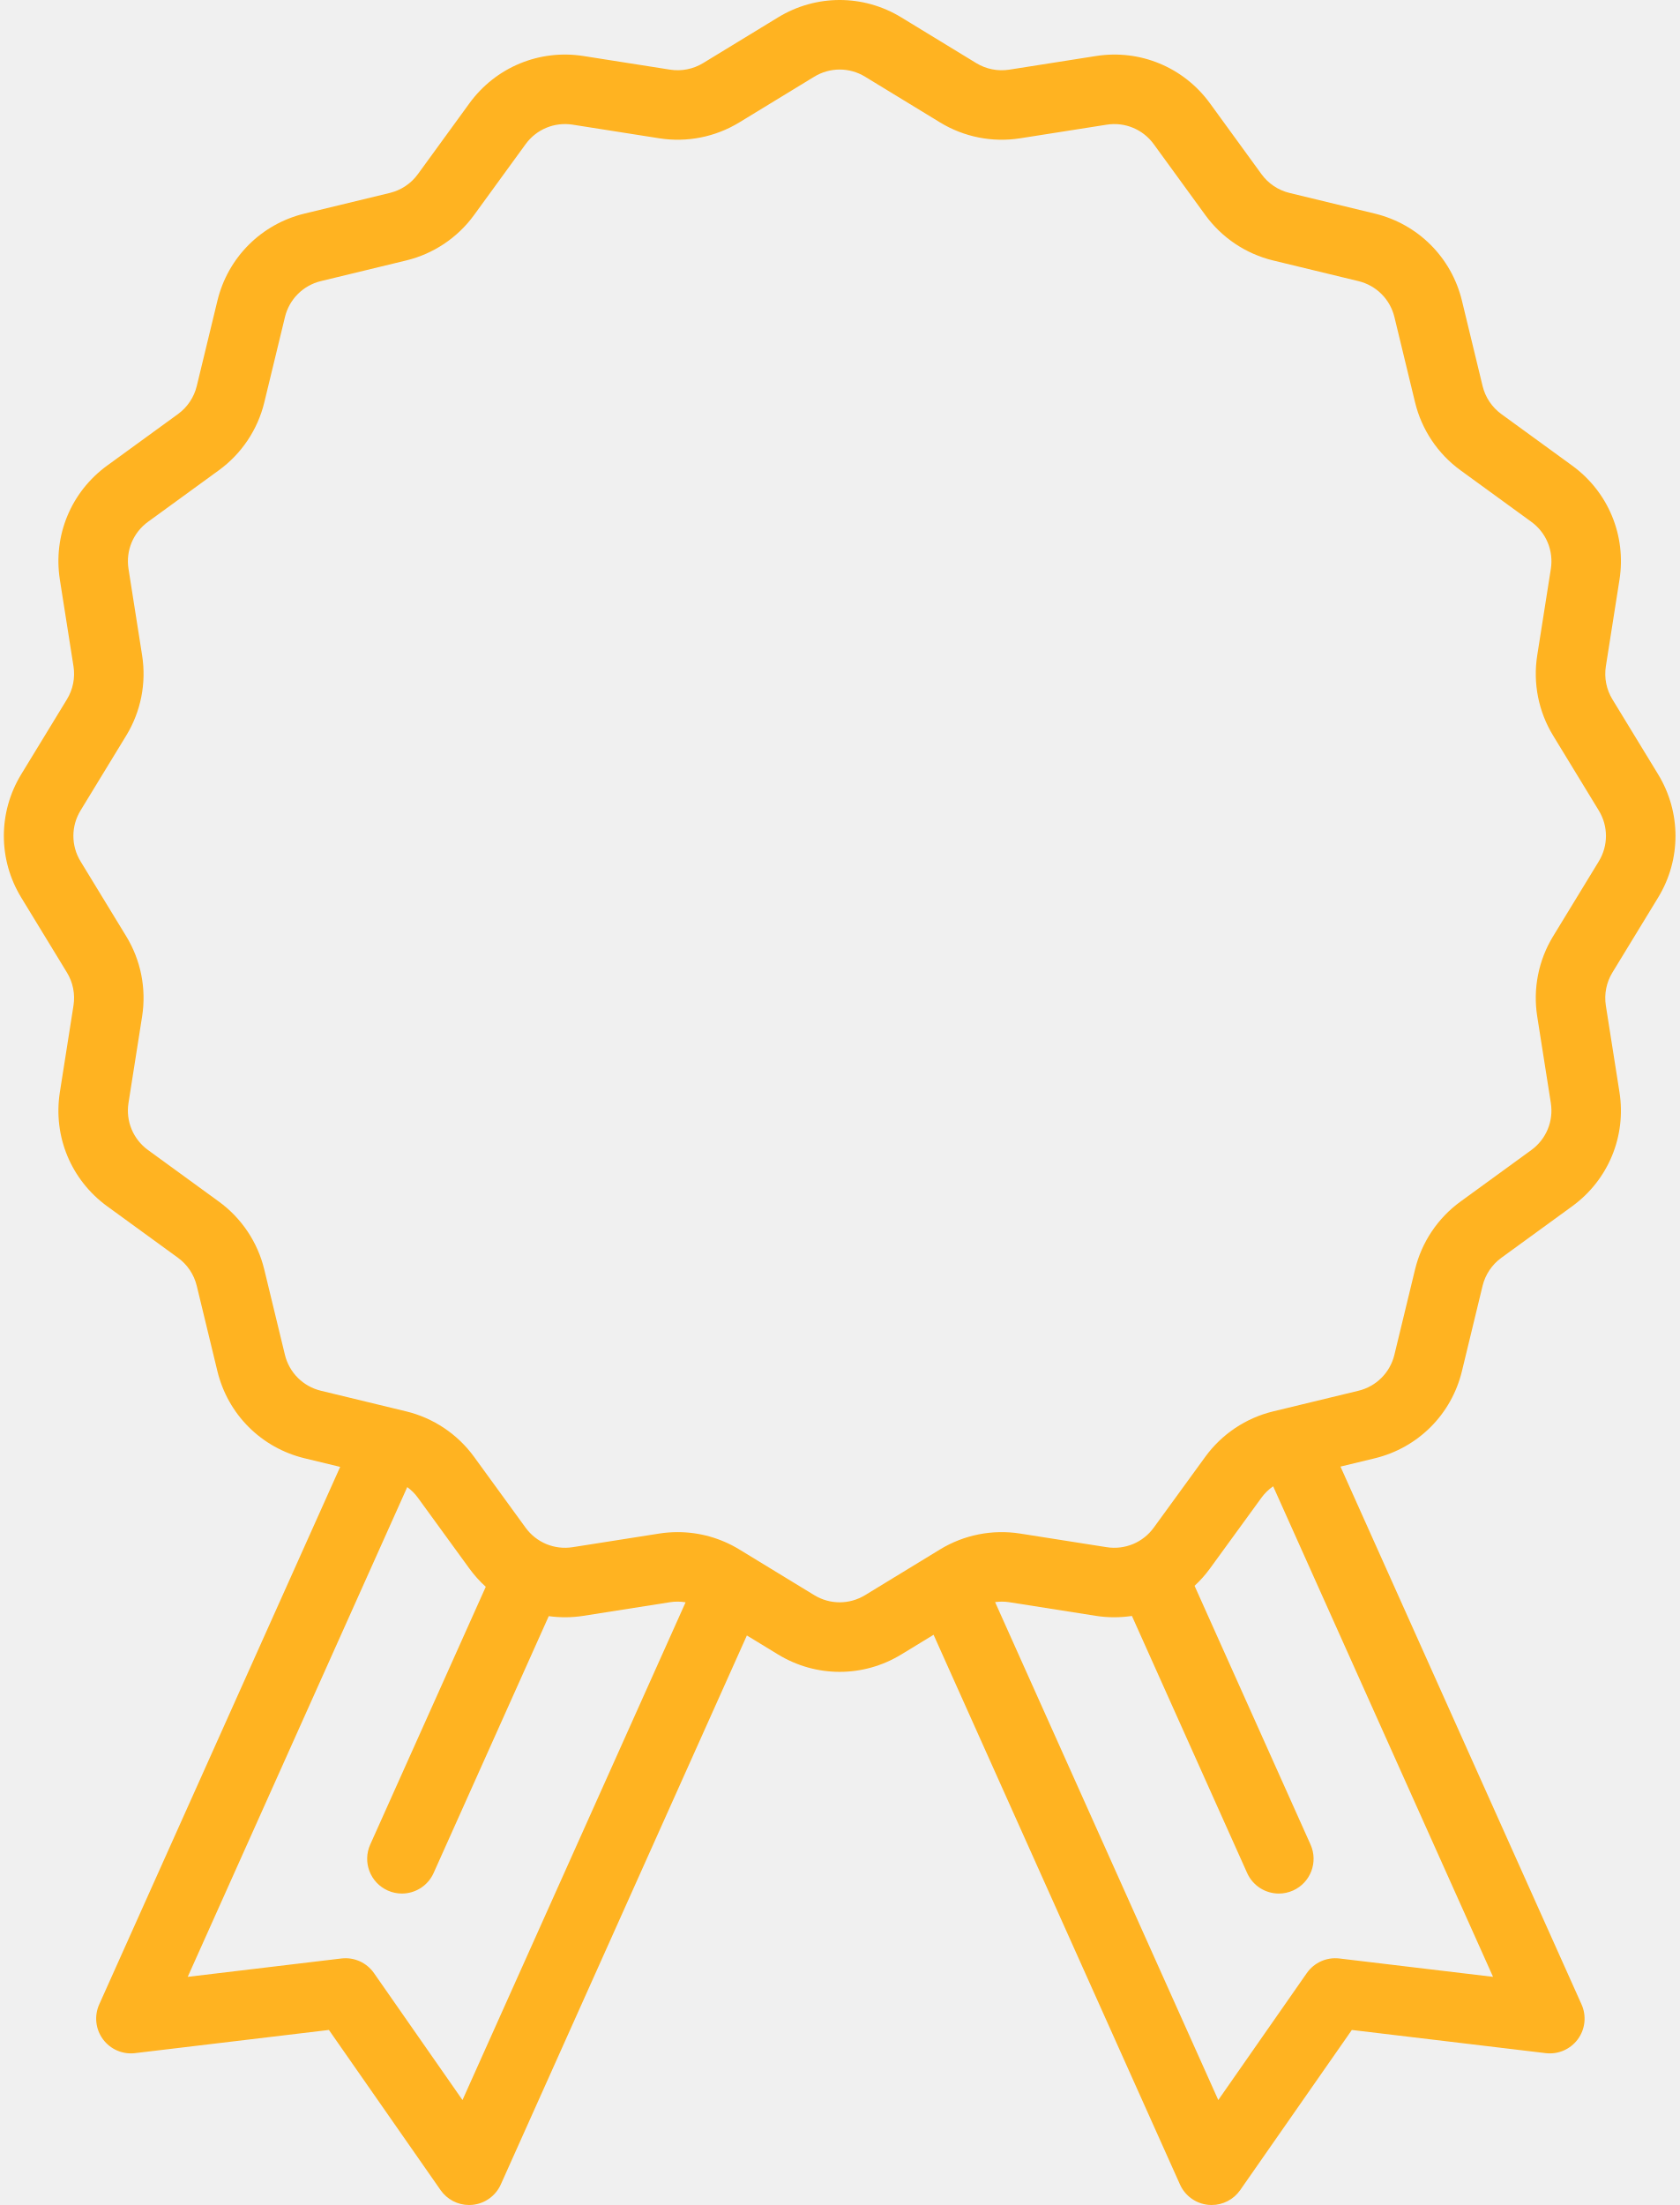
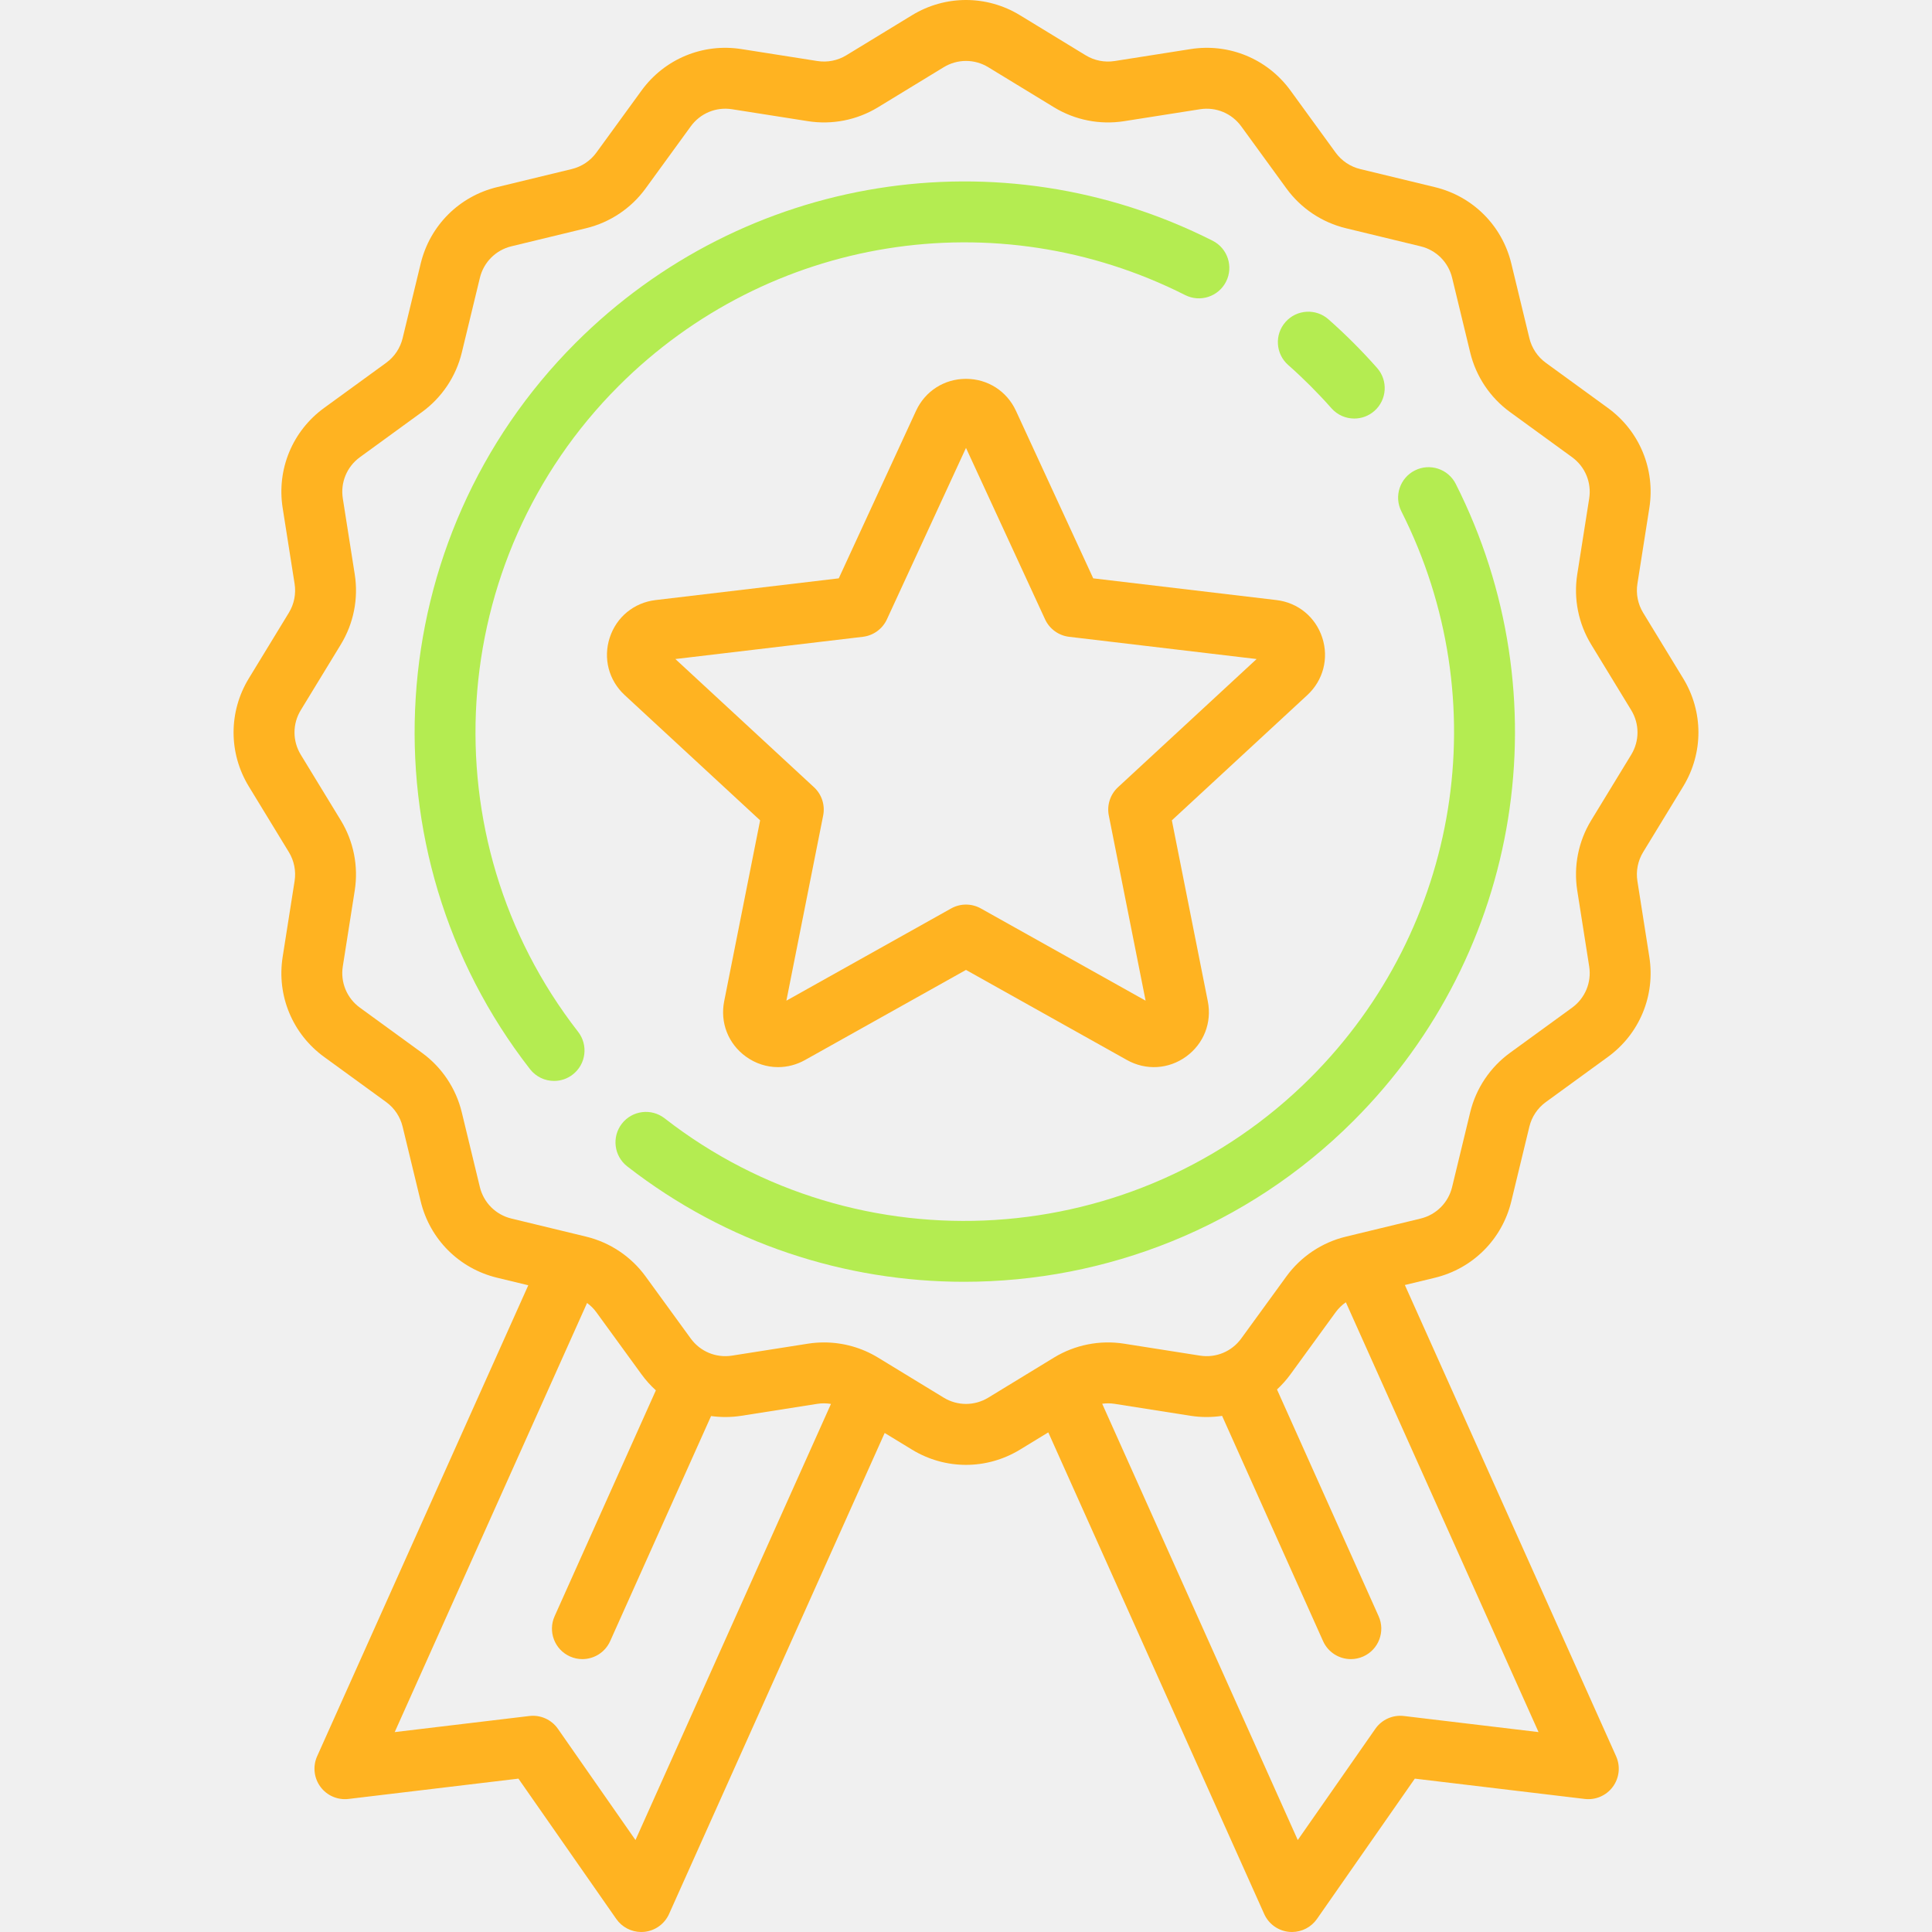
- <svg xmlns="http://www.w3.org/2000/svg" width="179" height="235" viewBox="0 0 179 235" fill="none">
-   <path d="M176.738 95.657C179.207 91.606 179.207 86.573 176.737 82.523L171.865 74.533C171.223 73.48 170.975 72.23 171.167 71.013L172.619 61.786C173.359 57.084 171.427 52.423 167.578 49.623L160.028 44.131C159.029 43.404 158.32 42.345 158.029 41.145L155.83 32.057C154.714 27.441 151.153 23.881 146.537 22.763L137.449 20.564C136.249 20.273 135.189 19.564 134.463 18.566L128.97 11.013C126.17 7.164 121.51 5.231 116.809 5.972L107.578 7.424C106.361 7.616 105.11 7.368 104.058 6.726L96.067 1.853C92.016 -0.618 86.984 -0.617 82.933 1.853L74.943 6.725C73.891 7.367 72.641 7.614 71.423 7.423L62.195 5.971C57.494 5.231 52.833 7.163 50.033 11.012L44.541 18.562C43.815 19.561 42.755 20.27 41.554 20.561L32.467 22.76C27.852 23.876 24.29 27.437 23.173 32.053L20.973 41.141C20.683 42.34 19.974 43.401 18.975 44.127L11.422 49.62C7.573 52.419 5.642 57.079 6.381 61.781L7.834 71.012C8.025 72.23 7.777 73.48 7.135 74.532L2.262 82.523C-0.207 86.574 -0.207 91.607 2.263 95.657L7.135 103.647C7.777 104.7 8.025 105.95 7.833 107.168L6.381 116.395C5.64 121.097 7.572 125.757 11.421 128.557L18.972 134.049C19.971 134.775 20.68 135.836 20.971 137.036L23.17 146.123C24.286 150.739 27.847 154.3 32.463 155.417L36.258 156.335L10.575 213.623C10.03 214.841 10.181 216.257 10.972 217.332C11.762 218.407 13.069 218.974 14.394 218.815L35.059 216.345L46.963 233.415C47.66 234.413 48.797 235 50 235C50.115 235 50.231 234.994 50.347 234.984C51.675 234.859 52.834 234.028 53.38 232.812L79.609 174.301L82.932 176.327C84.958 177.562 87.228 178.18 89.499 178.18C91.77 178.18 94.041 177.562 96.067 176.327L99.51 174.228L125.772 232.812C126.317 234.029 127.476 234.859 128.805 234.984C128.921 234.995 129.037 235 129.152 235C130.355 235 131.492 234.413 132.189 233.415L144.093 216.345L164.757 218.816C166.082 218.973 167.39 218.408 168.18 217.333C168.97 216.258 169.122 214.841 168.576 213.624L142.881 156.304L146.533 155.421C151.148 154.304 154.71 150.743 155.827 146.128L158.026 137.04C158.317 135.84 159.027 134.779 160.025 134.054L167.577 128.56C171.426 125.761 173.358 121.101 172.618 116.399L171.166 107.169C170.975 105.951 171.223 104.701 171.864 103.649L176.738 95.657ZM49.297 223.814L39.863 210.286C39.081 209.164 37.743 208.563 36.386 208.727L20.009 210.685L43.408 158.488C43.836 158.802 44.22 159.179 44.536 159.614L50.029 167.167C50.551 167.884 51.137 168.535 51.777 169.114L39.461 196.588C38.624 198.454 39.459 200.645 41.325 201.482C41.817 201.703 42.332 201.807 42.838 201.807C44.252 201.807 45.603 200.992 46.219 199.617L58.491 172.242C59.699 172.407 60.942 172.405 62.19 172.208L71.42 170.756C71.973 170.669 72.532 170.677 73.076 170.767L49.297 223.814ZM159.143 210.684L142.766 208.727C141.407 208.564 140.071 209.164 139.289 210.286L129.855 223.814L106.066 170.746C106.565 170.678 107.074 170.678 107.578 170.757L116.805 172.21C118.103 172.414 119.397 172.407 120.651 172.221L132.932 199.618C133.549 200.993 134.899 201.808 136.314 201.808C136.82 201.808 137.334 201.703 137.826 201.483C139.692 200.646 140.527 198.455 139.69 196.589L127.328 169.01C127.924 168.457 128.475 167.844 128.967 167.168L134.459 159.618C134.805 159.142 135.229 158.734 135.705 158.404L159.143 210.684ZM170.413 91.801L165.54 99.792C163.987 102.341 163.385 105.37 163.85 108.319L165.302 117.549C165.607 119.49 164.809 121.414 163.221 122.57L155.668 128.063C153.25 129.822 151.531 132.391 150.828 135.297L148.628 144.385C148.167 146.29 146.697 147.76 144.792 148.222L135.704 150.421C132.797 151.124 130.228 152.843 128.469 155.261L122.977 162.812C121.821 164.401 119.898 165.198 117.956 164.892L108.729 163.44C105.779 162.976 102.75 163.576 100.2 165.131L92.211 170.003C90.538 171.022 88.46 171.022 86.789 170.003L78.798 165.131C76.81 163.918 74.532 163.287 72.226 163.287C71.575 163.287 70.92 163.337 70.27 163.44L61.04 164.892C59.098 165.198 57.175 164.399 56.019 162.811L50.526 155.258C48.767 152.841 46.198 151.121 43.292 150.418L34.204 148.219C32.299 147.758 30.829 146.288 30.367 144.382L28.168 135.295C27.465 132.388 25.746 129.819 23.328 128.06L15.778 122.567C14.189 121.411 13.391 119.487 13.697 117.546L15.149 108.319C15.613 105.369 15.013 102.34 13.458 99.791L8.586 91.8C7.567 90.128 7.567 88.05 8.586 86.379L13.459 78.387C15.013 75.838 15.614 72.81 15.15 69.86L13.698 60.63C13.393 58.689 14.191 56.766 15.779 55.61L23.332 50.116C25.75 48.357 27.469 45.788 28.172 42.883L30.372 33.795C30.833 31.889 32.303 30.419 34.208 29.958L43.296 27.759C46.202 27.056 48.772 25.337 50.53 22.919L56.022 15.368C57.178 13.779 59.101 12.981 61.043 13.287L70.271 14.739C73.221 15.204 76.25 14.603 78.799 13.048L86.789 8.176C88.461 7.157 90.539 7.157 92.21 8.176L100.202 13.049C102.751 14.604 105.78 15.204 108.729 14.74L117.96 13.288C119.9 12.983 121.824 13.78 122.98 15.369L128.474 22.921C130.233 25.339 132.801 27.058 135.707 27.761L144.795 29.961C146.7 30.422 148.171 31.892 148.632 33.797L150.831 42.885C151.534 45.791 153.253 48.361 155.671 50.12L163.222 55.612C164.811 56.768 165.608 58.692 165.303 60.633L163.85 69.86C163.386 72.81 163.987 75.839 165.541 78.388L170.413 86.379C171.433 88.051 171.433 90.129 170.413 91.801Z" fill="#FFB321" />
+ <svg xmlns="http://www.w3.org/2000/svg" width="235" height="235" viewBox="0 0 235 235" fill="none">
+   <g clip-path="url(#clip0)">
+     <path d="M147.498 29.281C121.649 16.22 90.51 21.214 70.016 41.708C46.197 65.527 43.813 103.506 64.471 130.051C65.202 130.989 66.293 131.48 67.397 131.48C68.192 131.48 68.992 131.226 69.668 130.699C71.283 129.443 71.573 127.116 70.317 125.502C51.949 101.9 54.072 68.128 75.254 46.945C93.481 28.718 121.17 24.276 144.158 35.892C145.983 36.815 148.211 36.082 149.134 34.256C150.056 32.431 149.324 30.203 147.498 29.281Z" fill="#B4EC51" />
+     <path d="M177.071 58.86C176.148 57.034 173.921 56.302 172.095 57.224C170.269 58.146 169.536 60.373 170.458 62.199C182.066 85.183 177.621 112.869 159.399 131.091C138.216 152.273 104.444 154.395 80.842 136.028C79.228 134.772 76.902 135.062 75.645 136.676C74.389 138.29 74.68 140.617 76.294 141.873C88.385 151.283 102.848 155.912 117.266 155.912C134.499 155.912 151.668 149.297 164.637 136.328C185.127 115.839 190.123 84.707 177.071 58.86Z" fill="#B4EC51" />
+     <path d="M167.502 44.755C166.585 43.717 165.621 42.691 164.637 41.708C163.654 40.724 162.629 39.761 161.59 38.843C160.058 37.488 157.717 37.633 156.363 39.166C155.008 40.698 155.152 43.038 156.685 44.393C157.61 45.21 158.523 46.069 159.4 46.945C160.275 47.822 161.135 48.735 161.952 49.659C162.684 50.487 163.704 50.91 164.728 50.91C165.6 50.91 166.475 50.604 167.179 49.982C168.712 48.628 168.857 46.287 167.502 44.755Z" fill="#B4EC51" />
+     <path d="M204.738 95.657C207.207 91.606 207.207 86.573 204.737 82.523L199.865 74.533C199.223 73.48 198.975 72.23 199.167 71.013L200.619 61.786C201.359 57.084 199.427 52.423 195.578 49.623L188.028 44.131C187.029 43.404 186.32 42.345 186.029 41.145L183.83 32.057C182.714 27.441 179.153 23.881 174.537 22.763L165.449 20.564C164.249 20.273 163.189 19.564 162.463 18.566L156.97 11.013C154.17 7.164 149.51 5.231 144.809 5.972L135.578 7.424C134.361 7.616 133.11 7.368 132.058 6.726L124.067 1.853C120.016 -0.618 114.984 -0.617 110.933 1.853L102.943 6.725C101.891 7.367 100.641 7.614 99.423 7.423L90.195 5.971C85.494 5.231 80.833 7.163 78.034 11.012L72.541 18.562C71.815 19.561 70.754 20.27 69.554 20.561L60.467 22.76C55.852 23.876 52.29 27.437 51.173 32.053L48.973 41.141C48.683 42.34 47.974 43.401 46.975 44.127L39.422 49.62C35.573 52.419 33.642 57.079 34.381 61.781L35.834 71.012C36.025 72.23 35.777 73.48 35.135 74.532L30.262 82.523C27.793 86.574 27.793 91.607 30.263 95.657L35.135 103.647C35.777 104.7 36.025 105.95 35.833 107.168L34.381 116.395C33.641 121.097 35.572 125.757 39.421 128.557L46.972 134.049C47.971 134.775 48.68 135.836 48.971 137.036L51.17 146.123C52.286 150.739 55.847 154.3 60.463 155.417L64.258 156.335L38.575 213.623C38.03 214.841 38.181 216.257 38.972 217.332C39.762 218.407 41.069 218.974 42.394 218.815L63.059 216.345L74.963 233.415C75.66 234.413 76.797 235 78 235C78.115 235 78.231 234.994 78.347 234.984C79.675 234.859 80.834 234.028 81.38 232.812L107.609 174.301L110.932 176.327C112.958 177.562 115.228 178.18 117.499 178.18C119.77 178.18 122.041 177.562 124.067 176.327L127.51 174.228L153.772 232.812C154.317 234.029 155.476 234.859 156.805 234.984C156.921 234.995 157.037 235 157.152 235C158.355 235 159.492 234.413 160.189 233.415L172.093 216.345L192.757 218.816C194.082 218.973 195.39 218.408 196.18 217.333C196.97 216.258 197.122 214.841 196.576 213.624L170.881 156.304L174.533 155.421C179.148 154.304 182.71 150.743 183.827 146.128L186.026 137.04C186.317 135.84 187.027 134.779 188.025 134.054L195.577 128.56C199.426 125.761 201.358 121.101 200.618 116.399L199.166 107.169C198.975 105.951 199.223 104.701 199.864 103.649L204.738 95.657ZM77.297 223.814L67.863 210.286C67.081 209.164 65.743 208.563 64.386 208.727L48.01 210.685L71.408 158.488C71.836 158.802 72.22 159.179 72.536 159.614L78.029 167.167C78.551 167.884 79.137 168.535 79.777 169.114L67.461 196.588C66.624 198.454 67.459 200.645 69.325 201.482C69.817 201.703 70.332 201.807 70.838 201.807C72.252 201.807 73.603 200.992 74.219 199.617L86.491 172.242C87.699 172.407 88.942 172.405 90.19 172.208L99.42 170.756C99.973 170.669 100.532 170.677 101.076 170.767L77.297 223.814ZM187.143 210.684L170.766 208.727C169.407 208.564 168.071 209.164 167.289 210.286L157.855 223.814L134.066 170.746C134.565 170.678 135.074 170.678 135.578 170.757L144.805 172.21C146.103 172.414 147.397 172.407 148.651 172.221L160.932 199.618C161.549 200.993 162.899 201.808 164.314 201.808C164.82 201.808 165.334 201.703 165.826 201.483C167.692 200.646 168.527 198.455 167.69 196.589L155.328 169.01C155.924 168.457 156.475 167.844 156.967 167.168L162.459 159.618C162.805 159.142 163.229 158.734 163.705 158.404L187.143 210.684ZM198.413 91.801L193.54 99.792C191.987 102.341 191.385 105.37 191.85 108.319L193.302 117.549C193.607 119.49 192.809 121.414 191.221 122.57L183.668 128.063C181.25 129.822 179.531 132.391 178.828 135.297L176.628 144.385C176.167 146.29 174.697 147.76 172.792 148.222L163.704 150.421C160.797 151.124 158.228 152.843 156.469 155.261L150.977 162.812C149.821 164.401 147.898 165.198 145.956 164.892L136.729 163.44C133.779 162.976 130.75 163.576 128.2 165.131L120.211 170.003C118.539 171.022 116.46 171.022 114.789 170.003L106.798 165.131C104.81 163.918 102.532 163.287 100.226 163.287C99.575 163.287 98.92 163.337 98.27 163.44L89.04 164.892C87.098 165.198 85.175 164.399 84.019 162.811L78.526 155.258C76.767 152.841 74.198 151.121 71.292 150.418L62.204 148.219C60.299 147.758 58.829 146.288 58.367 144.382L56.168 135.295C55.465 132.388 53.746 129.819 51.328 128.06L43.778 122.567C42.189 121.411 41.391 119.487 41.697 117.546L43.149 108.319C43.613 105.369 43.013 102.34 41.458 99.791L36.586 91.8C35.567 90.128 35.567 88.05 36.586 86.379L41.459 78.387C43.013 75.838 43.614 72.81 43.15 69.86L41.698 60.63C41.393 58.689 42.191 56.766 43.779 55.61L51.332 50.116C53.749 48.357 55.469 45.788 56.172 42.883L58.371 33.795C58.833 31.889 60.303 30.419 62.208 29.958L71.296 27.759C74.202 27.056 76.772 25.337 78.53 22.919L84.022 15.368C85.178 13.779 87.101 12.981 89.043 13.287L98.271 14.739C101.221 15.204 104.25 14.603 106.799 13.048L114.789 8.176C116.461 7.157 118.539 7.157 120.21 8.176L128.202 13.049C130.751 14.604 133.78 15.204 136.729 14.74L145.96 13.288C147.9 12.983 149.824 13.78 150.98 15.369L156.474 22.921C158.233 25.339 160.801 27.058 163.707 27.761L172.795 29.961C174.7 30.422 176.171 31.892 176.632 33.797L178.831 42.885C179.534 45.791 181.253 48.361 183.671 50.12L191.222 55.612C192.811 56.768 193.608 58.692 193.303 60.633L191.85 69.86C191.386 72.81 191.987 75.839 193.541 78.388L198.413 86.379C199.433 88.051 199.433 90.129 198.413 91.801Z" fill="#FFB321" />
+     <path d="M160.836 77.567C160.02 75.055 157.883 73.3 155.26 72.989L132.975 70.347L123.576 49.97C122.47 47.572 120.141 46.081 117.499 46.081C114.858 46.081 112.529 47.572 111.422 49.97L102.023 70.347L79.739 72.99C77.116 73.301 74.978 75.055 74.163 77.568C73.347 80.079 74.044 82.754 75.983 84.547L92.459 99.783L88.085 121.794C87.571 124.385 88.579 126.959 90.716 128.511C91.895 129.368 93.264 129.801 94.641 129.801C95.76 129.801 96.885 129.515 97.918 128.937L117.499 117.977L137.08 128.937C139.386 130.227 142.145 130.064 144.282 128.512C146.42 126.959 147.428 124.385 146.913 121.794L142.539 99.784L159.015 84.548C160.954 82.755 161.652 80.08 160.836 77.567ZM135.989 95.754C135.044 96.628 134.62 97.931 134.871 99.194L139.346 121.717L119.308 110.501C118.746 110.186 118.123 110.029 117.499 110.029C116.875 110.029 116.252 110.186 115.69 110.501L95.652 121.717L100.127 99.194C100.378 97.93 99.955 96.628 99.009 95.754L82.149 80.162L104.954 77.458C106.233 77.306 107.342 76.501 107.881 75.332L117.499 54.48L127.117 75.332C127.657 76.501 128.765 77.306 130.044 77.458L152.849 80.162L135.989 95.754Z" fill="#FFB321" />
+   </g>
+   <defs>
+     <clipPath id="clip0">
+       <rect width="235" height="235" fill="white" />
+     </clipPath>
+   </defs>
</svg>
